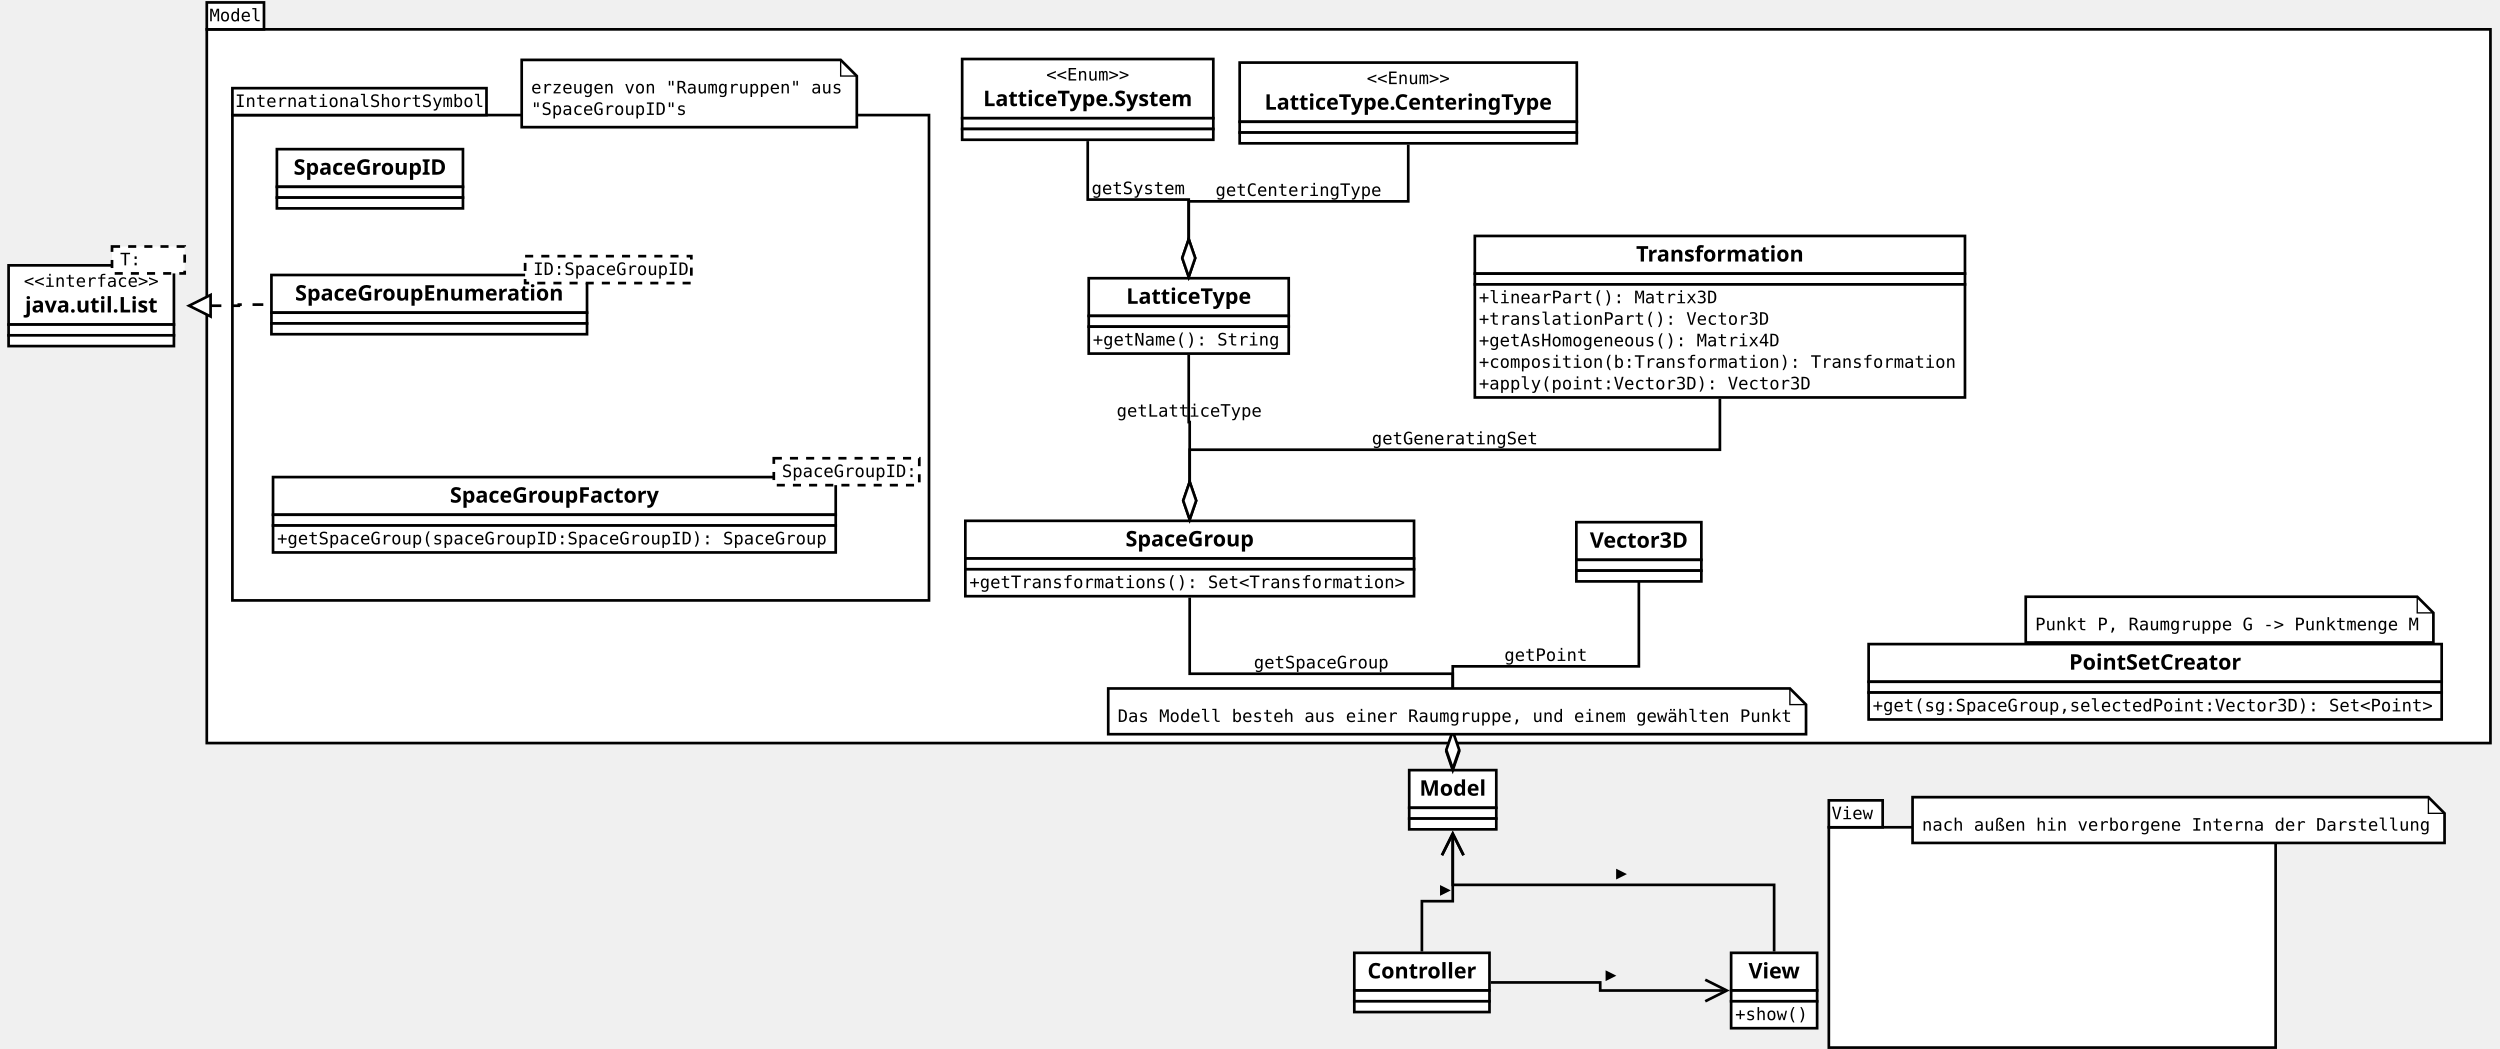
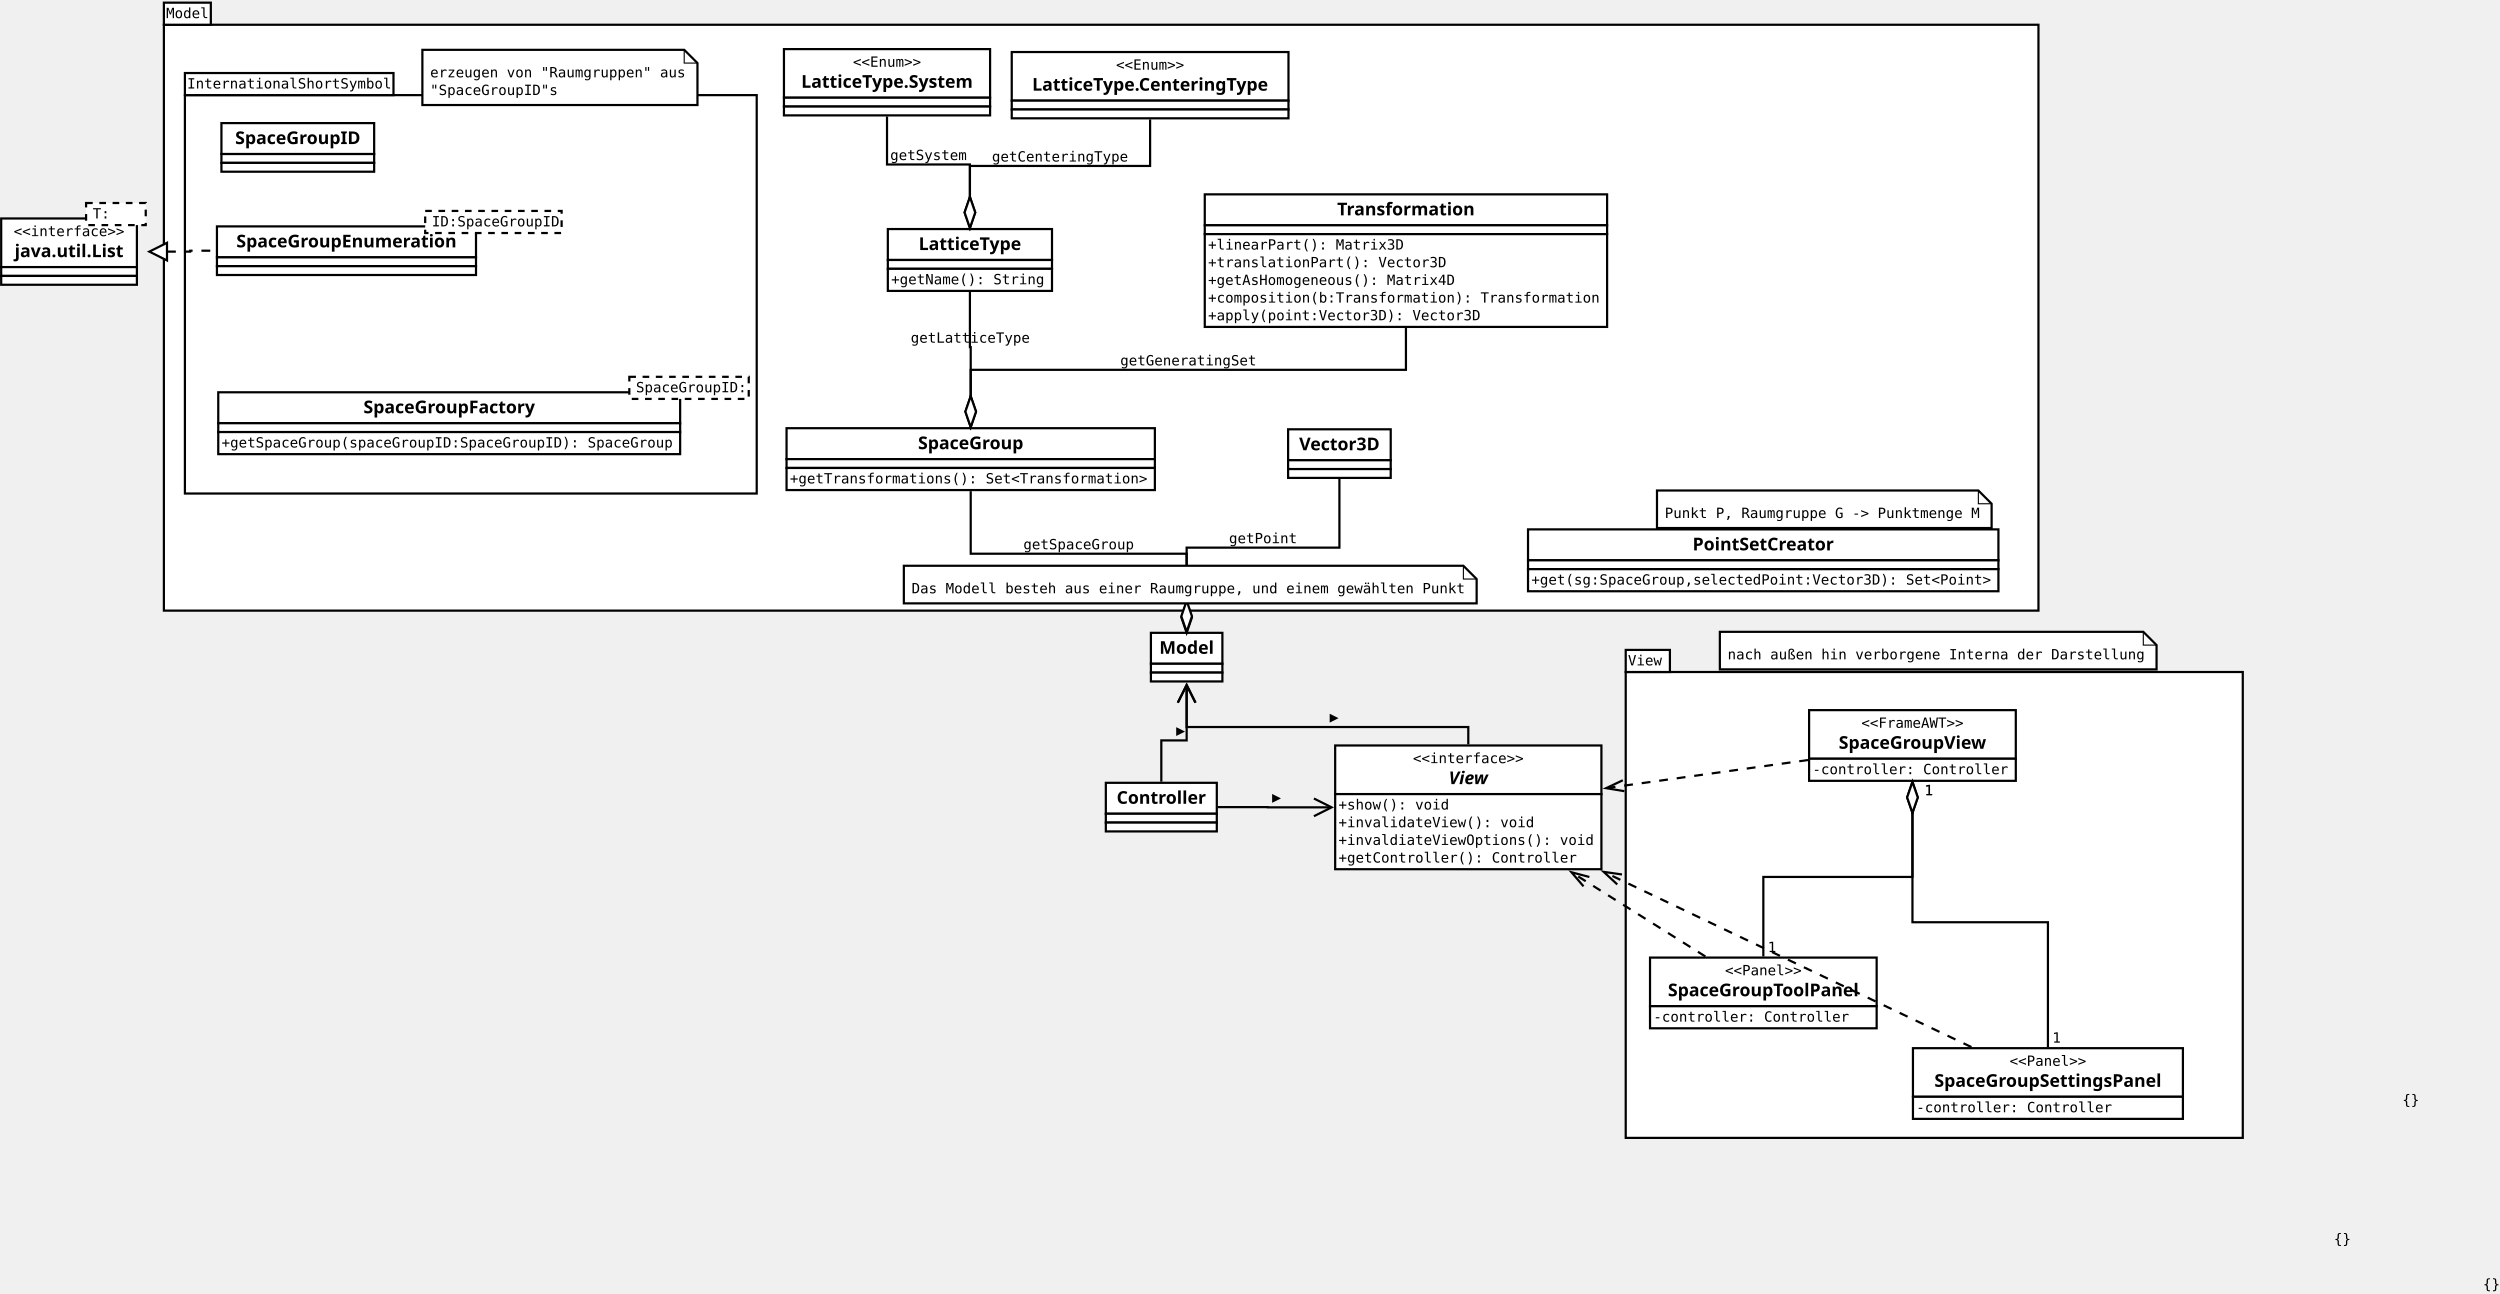
- <svg xmlns="http://www.w3.org/2000/svg" width="93cm" height="39cm" viewBox="-661 -208 1847 779">
+ <svg xmlns="http://www.w3.org/2000/svg" width="114cm" height="59cm" viewBox="-661 -208 2263 1170">
  <g>
    <rect style="fill: #ffffff" x="-512.654" y="-186.193" width="1696.86" height="530.329" />
    <rect style="fill: none; fill-opacity:0; stroke-width: 2; stroke: #000000" x="-512.654" y="-186.193" width="1696.86" height="530.329" />
    <rect style="fill: #ffffff" x="-512.654" y="-206.193" width="42.5" height="20" />
    <rect style="fill: none; fill-opacity:0; stroke-width: 2; stroke: #000000" x="-512.654" y="-206.193" width="42.5" height="20" />
    <text font-size="12.8" style="fill: #000000;text-anchor:start;font-family:monospace;font-style:normal;font-weight:normal" x="-510.654" y="-192.193">Model</text>
  </g>
  <g>
    <rect style="fill: #ffffff" x="-493.622" y="-122.489" width="517.602" height="360.624" />
    <rect style="fill: none; fill-opacity:0; stroke-width: 2; stroke: #000000" x="-493.622" y="-122.489" width="517.602" height="360.624" />
    <rect style="fill: #ffffff" x="-493.622" y="-142.489" width="188.8" height="20" />
    <rect style="fill: none; fill-opacity:0; stroke-width: 2; stroke: #000000" x="-493.622" y="-142.489" width="188.8" height="20" />
    <text font-size="12.8" style="fill: #000000;text-anchor:start;font-family:monospace;font-style:normal;font-weight:normal" x="-491.622" y="-128.489">InternationalShortSymbol</text>
  </g>
  <g>
-     <rect style="fill: #ffffff" x="692.602" y="406.706" width="331.991" height="163.703" />
-     <rect style="fill: none; fill-opacity:0; stroke-width: 2; stroke: #000000" x="692.602" y="406.706" width="331.991" height="163.703" />
-     <rect style="fill: #ffffff" x="692.602" y="386.706" width="40" height="20" />
-     <rect style="fill: none; fill-opacity:0; stroke-width: 2; stroke: #000000" x="692.602" y="386.706" width="40" height="20" />
-     <text font-size="12.8" style="fill: #000000;text-anchor:start;font-family:monospace;font-style:normal;font-weight:normal" x="694.602" y="400.706">View</text>
+     <rect style="fill: #ffffff" x="810.602" y="399.706" width="558.56" height="421.704" />
+     <rect style="fill: none; fill-opacity:0; stroke-width: 2; stroke: #000000" x="810.602" y="399.706" width="558.56" height="421.704" />
+     <rect style="fill: #ffffff" x="810.602" y="379.706" width="40" height="20" />
+     <rect style="fill: none; fill-opacity:0; stroke-width: 2; stroke: #000000" x="810.602" y="379.706" width="40" height="20" />
+     <text font-size="12.8" style="fill: #000000;text-anchor:start;font-family:monospace;font-style:normal;font-weight:normal" x="812.602" y="393.706">View</text>
  </g>
  <g>
    <rect style="fill: #ffffff" x="50.986" y="179" width="333.4" height="28" />
    <rect style="fill: none; fill-opacity:0; stroke-width: 2; stroke: #000000" x="50.986" y="179" width="333.4" height="28" />
    <text font-size="16" style="fill: #000000;text-anchor:middle;font-family:sans-serif;font-style:normal;font-weight:700" x="217.686" y="198">SpaceGroup</text>
    <rect style="fill: #ffffff" x="50.986" y="207" width="333.4" height="8" />
    <rect style="fill: none; fill-opacity:0; stroke-width: 2; stroke: #000000" x="50.986" y="207" width="333.4" height="8" />
    <rect style="fill: #ffffff" x="50.986" y="215" width="333.4" height="20" />
    <rect style="fill: none; fill-opacity:0; stroke-width: 2; stroke: #000000" x="50.986" y="215" width="333.4" height="20" />
    <text font-size="12.8" style="fill: #000000;text-anchor:start;font-family:monospace;font-style:normal;font-weight:normal" x="53.986" y="229">+getTransformations(): Set&lt;Transformation&gt;</text>
  </g>
  <g>
    <rect style="fill: #ffffff" x="505" y="180" width="92.875" height="28" />
    <rect style="fill: none; fill-opacity:0; stroke-width: 2; stroke: #000000" x="505" y="180" width="92.875" height="28" />
    <text font-size="16" style="fill: #000000;text-anchor:middle;font-family:sans-serif;font-style:normal;font-weight:700" x="551.438" y="199">Vector3D</text>
    <rect style="fill: #ffffff" x="505" y="208" width="92.875" height="8" />
    <rect style="fill: none; fill-opacity:0; stroke-width: 2; stroke: #000000" x="505" y="208" width="92.875" height="8" />
    <rect style="fill: #ffffff" x="505" y="216" width="92.875" height="8" />
    <rect style="fill: none; fill-opacity:0; stroke-width: 2; stroke: #000000" x="505" y="216" width="92.875" height="8" />
  </g>
  <g>
-     <rect style="fill: #ffffff" x="620" y="500" width="63.9" height="28" />
-     <rect style="fill: none; fill-opacity:0; stroke-width: 2; stroke: #000000" x="620" y="500" width="63.9" height="28" />
-     <text font-size="16" style="fill: #000000;text-anchor:middle;font-family:sans-serif;font-style:normal;font-weight:700" x="651.95" y="519">View</text>
-     <rect style="fill: #ffffff" x="620" y="528" width="63.9" height="8" />
-     <rect style="fill: none; fill-opacity:0; stroke-width: 2; stroke: #000000" x="620" y="528" width="63.9" height="8" />
-     <rect style="fill: #ffffff" x="620" y="536" width="63.9" height="20" />
-     <rect style="fill: none; fill-opacity:0; stroke-width: 2; stroke: #000000" x="620" y="536" width="63.9" height="20" />
-     <text font-size="12.8" style="fill: #000000;text-anchor:start;font-family:monospace;font-style:normal;font-weight:normal" x="623" y="550">+show()</text>
-   </g>
-   <g>
    <rect style="fill: #ffffff" x="340" y="500" width="100.45" height="28" />
    <rect style="fill: none; fill-opacity:0; stroke-width: 2; stroke: #000000" x="340" y="500" width="100.45" height="28" />
    <text font-size="16" style="fill: #000000;text-anchor:middle;font-family:sans-serif;font-style:normal;font-weight:700" x="390.225" y="519">Controller</text>
    <rect style="fill: #ffffff" x="340" y="528" width="100.45" height="8" />
    <rect style="fill: none; fill-opacity:0; stroke-width: 2; stroke: #000000" x="340" y="528" width="100.45" height="8" />
    <rect style="fill: #ffffff" x="340" y="536" width="100.45" height="8" />
    <rect style="fill: none; fill-opacity:0; stroke-width: 2; stroke: #000000" x="340" y="536" width="100.45" height="8" />
  </g>
  <g>
    <rect style="fill: #ffffff" x="380.804" y="364.242" width="64.7" height="28" />
    <rect style="fill: none; fill-opacity:0; stroke-width: 2; stroke: #000000" x="380.804" y="364.242" width="64.7" height="28" />
    <text font-size="16" style="fill: #000000;text-anchor:middle;font-family:sans-serif;font-style:normal;font-weight:700" x="413.154" y="383.242">Model</text>
    <rect style="fill: #ffffff" x="380.804" y="392.242" width="64.7" height="8" />
    <rect style="fill: none; fill-opacity:0; stroke-width: 2; stroke: #000000" x="380.804" y="392.242" width="64.7" height="8" />
    <rect style="fill: #ffffff" x="380.804" y="400.242" width="64.7" height="8" />
    <rect style="fill: none; fill-opacity:0; stroke-width: 2; stroke: #000000" x="380.804" y="400.242" width="64.7" height="8" />
  </g>
  <g>
    <polyline style="fill: none; fill-opacity:0; stroke-width: 2; stroke: #000000" points="413.154,339.07 413.154,287.121 551.438,287.121 551.438,224 " />
    <polygon style="fill: #ffffff" points="413.154,364.242 408.354,350.242 413.154,336.242 417.954,350.242 " />
    <polygon style="fill: none; fill-opacity:0; stroke-width: 2; stroke: #000000" points="413.154,364.242 408.354,350.242 413.154,336.242 417.954,350.242 " />
    <text font-size="12.8" style="fill: #000000;text-anchor:middle;font-family:monospace;font-style:normal;font-weight:normal" x="482.296" y="283.121">getPoint</text>
    <text font-size="12.8" style="fill: #000000;text-anchor:start;font-family:monospace;font-style:normal;font-weight:normal" x="424.154" y="360.242" />
    <text font-size="12.8" style="fill: #000000;text-anchor:start;font-family:monospace;font-style:normal;font-weight:normal" x="555.438" y="236" />
  </g>
  <g>
-     <polyline style="fill: none; fill-opacity:0; stroke-width: 2; stroke: #000000" points="651.95,499.003 651.95,449.5 413.154,449.5 413.154,413.71 " />
+     <polyline style="fill: none; fill-opacity:0; stroke-width: 2; stroke: #000000" points="668.1,465.228 668.1,449.5 413.154,449.5 413.154,413.71 " />
    <polyline style="fill: none; fill-opacity:0; stroke-width: 2; stroke: #000000" points="421.154,427.474 413.154,411.474 405.154,427.474 " />
-     <text font-size="12.8" style="fill: #000000;text-anchor:middle;font-family:monospace;font-style:normal;font-weight:normal" x="532.552" y="445.5" />
-     <polygon style="fill: #000000" points="534.552,445.5 534.552,437.5 542.552,441.5 " />
-     <text font-size="12.8" style="fill: #000000;text-anchor:start;font-family:monospace;font-style:normal;font-weight:normal" x="655.95" y="495.003" />
+     <text font-size="12.8" style="fill: #000000;text-anchor:middle;font-family:monospace;font-style:normal;font-weight:normal" x="540.627" y="445.5" />
+     <polygon style="fill: #000000" points="542.627,445.5 542.627,437.5 550.627,441.5 " />
+     <text font-size="12.8" style="fill: #000000;text-anchor:start;font-family:monospace;font-style:normal;font-weight:normal" x="672.1" y="461.228" />
    <text font-size="12.8" style="fill: #000000;text-anchor:start;font-family:monospace;font-style:normal;font-weight:normal" x="424.154" y="421.238" />
  </g>
  <g>
-     <polyline style="fill: none; fill-opacity:0; stroke-width: 2; stroke: #000000" points="441.456,522 522.724,522 522.724,528 614.52,528 " />
-     <polyline style="fill: none; fill-opacity:0; stroke-width: 2; stroke: #000000" points="600.756,536 616.756,528 600.756,520 " />
-     <text font-size="12.8" style="fill: #000000;text-anchor:start;font-family:monospace;font-style:normal;font-weight:normal" x="524.724" y="521" />
-     <polygon style="fill: #000000" points="526.724,521 526.724,513 534.724,517 " />
+     <polyline style="fill: none; fill-opacity:0; stroke-width: 2; stroke: #000000" points="441.456,522 486.524,522 486.524,522.21 542.12,522.21 " />
+     <polyline style="fill: none; fill-opacity:0; stroke-width: 2; stroke: #000000" points="528.357,530.21 544.357,522.21 528.357,514.21 " />
+     <text font-size="12.8" style="fill: #000000;text-anchor:start;font-family:monospace;font-style:normal;font-weight:normal" x="488.524" y="518.105" />
+     <polygon style="fill: #000000" points="490.524,518.105 490.524,510.105 498.524,514.105 " />
    <text font-size="12.8" style="fill: #000000;text-anchor:start;font-family:monospace;font-style:normal;font-weight:normal" x="445.456" y="518" />
-     <text font-size="12.8" style="fill: #000000;text-anchor:end;font-family:monospace;font-style:normal;font-weight:normal" x="598.992" y="524" />
+     <text font-size="12.8" style="fill: #000000;text-anchor:end;font-family:monospace;font-style:normal;font-weight:normal" x="526.593" y="518.21" />
  </g>
  <g>
    <polyline style="fill: none; fill-opacity:0; stroke-width: 2; stroke: #000000" points="390.225,498.994 390.225,461.621 413.154,461.621 413.154,413.72 " />
    <polyline style="fill: none; fill-opacity:0; stroke-width: 2; stroke: #000000" points="421.154,427.484 413.154,411.484 405.154,427.484 " />
    <text font-size="12.8" style="fill: #000000;text-anchor:middle;font-family:monospace;font-style:normal;font-weight:normal" x="401.689" y="457.621" />
    <polygon style="fill: #000000" points="403.689,457.621 403.689,449.621 411.689,453.621 " />
    <text font-size="12.8" style="fill: #000000;text-anchor:start;font-family:monospace;font-style:normal;font-weight:normal" x="394.225" y="494.994" />
    <text font-size="12.8" style="fill: #000000;text-anchor:start;font-family:monospace;font-style:normal;font-weight:normal" x="424.154" y="421.248" />
  </g>
  <g>
    <polyline style="fill: none; fill-opacity:0; stroke-width: 2; stroke: #000000" points="413.154,338.065 413.154,292.622 217.686,292.622 217.686,236.007 " />
    <polygon style="fill: #ffffff" points="413.154,363.236 408.354,349.236 413.154,335.236 417.954,349.236 " />
    <polygon style="fill: none; fill-opacity:0; stroke-width: 2; stroke: #000000" points="413.154,363.236 408.354,349.236 413.154,335.236 417.954,349.236 " />
    <text font-size="12.8" style="fill: #000000;text-anchor:middle;font-family:monospace;font-style:normal;font-weight:normal" x="315.42" y="288.622">getSpaceGroup</text>
    <text font-size="12.8" style="fill: #000000;text-anchor:start;font-family:monospace;font-style:normal;font-weight:normal" x="424.154" y="359.236" />
    <text font-size="12.8" style="fill: #000000;text-anchor:start;font-family:monospace;font-style:normal;font-weight:normal" x="221.686" y="248.007" />
  </g>
  <g>
    <polygon style="fill: #ffffff" points="157.158,303.55 663.658,303.55 675.658,315.55 675.658,337.55 157.158,337.55 " />
    <polygon style="fill: none; fill-opacity:0; stroke-width: 2; stroke: #000000" points="157.158,303.55 663.658,303.55 675.658,315.55 675.658,337.55 157.158,337.55 " />
    <polyline style="fill: none; fill-opacity:0; stroke-width: 1; stroke: #000000" points="663.658,303.55 663.658,315.55 675.658,315.55 " />
    <text font-size="12.8" style="fill: #000000;text-anchor:start;font-family:monospace;font-style:normal;font-weight:normal" x="164.158" y="328.45">
      <tspan x="164.158" y="328.45">Das Modell besteh aus einer Raumgruppe, und einem gewählten Punkt</tspan>
    </text>
  </g>
  <g>
-     <polygon style="fill: #ffffff" points="754.812,384.342 1138.11,384.342 1150.11,396.342 1150.11,418.342 754.812,418.342 " />
-     <polygon style="fill: none; fill-opacity:0; stroke-width: 2; stroke: #000000" points="754.812,384.342 1138.11,384.342 1150.11,396.342 1150.11,418.342 754.812,418.342 " />
-     <polyline style="fill: none; fill-opacity:0; stroke-width: 1; stroke: #000000" points="1138.11,384.342 1138.11,396.342 1150.11,396.342 " />
-     <text font-size="12.8" style="fill: #000000;text-anchor:start;font-family:monospace;font-style:normal;font-weight:normal" x="761.812" y="409.242">
-       <tspan x="761.812" y="409.242">nach außen hin verborgene Interna der Darstellung</tspan>
+     <polygon style="fill: #ffffff" points="895.812,363.342 1279.11,363.342 1291.11,375.342 1291.11,397.342 895.812,397.342 " />
+     <polygon style="fill: none; fill-opacity:0; stroke-width: 2; stroke: #000000" points="895.812,363.342 1279.11,363.342 1291.11,375.342 1291.11,397.342 895.812,397.342 " />
+     <polyline style="fill: none; fill-opacity:0; stroke-width: 1; stroke: #000000" points="1279.11,363.342 1279.11,375.342 1291.11,375.342 " />
+     <text font-size="12.8" style="fill: #000000;text-anchor:start;font-family:monospace;font-style:normal;font-weight:normal" x="902.812" y="388.242">
+       <tspan x="902.812" y="388.242">nach außen hin verborgene Interna der Darstellung</tspan>
    </text>
  </g>
  <g>
    <rect style="fill: #ffffff" x="142.669" y="-1.267" width="148.6" height="28" />
    <rect style="fill: none; fill-opacity:0; stroke-width: 2; stroke: #000000" x="142.669" y="-1.267" width="148.6" height="28" />
    <text font-size="16" style="fill: #000000;text-anchor:middle;font-family:sans-serif;font-style:normal;font-weight:700" x="216.969" y="17.733">LatticeType</text>
    <rect style="fill: #ffffff" x="142.669" y="26.733" width="148.6" height="8" />
    <rect style="fill: none; fill-opacity:0; stroke-width: 2; stroke: #000000" x="142.669" y="26.733" width="148.6" height="8" />
    <rect style="fill: #ffffff" x="142.669" y="34.733" width="148.6" height="20" />
    <rect style="fill: none; fill-opacity:0; stroke-width: 2; stroke: #000000" x="142.669" y="34.733" width="148.6" height="20" />
    <text font-size="12.8" style="fill: #000000;text-anchor:start;font-family:monospace;font-style:normal;font-weight:normal" x="145.669" y="48.733">+getName(): String</text>
  </g>
  <g>
    <polyline style="fill: none; fill-opacity:0; stroke-width: 2; stroke: #000000" points="217.686,152.871 217.686,105.624 216.969,105.624 216.969,55.72 " />
    <polygon style="fill: #ffffff" points="217.686,178.042 212.886,164.042 217.686,150.042 222.486,164.042 " />
    <polygon style="fill: none; fill-opacity:0; stroke-width: 2; stroke: #000000" points="217.686,178.042 212.886,164.042 217.686,150.042 222.486,164.042 " />
    <text font-size="12.8" style="fill: #000000;text-anchor:middle;font-family:monospace;font-style:normal;font-weight:normal" x="217.327" y="101.624">getLatticeType</text>
    <text font-size="12.8" style="fill: #000000;text-anchor:start;font-family:monospace;font-style:normal;font-weight:normal" x="228.686" y="174.042" />
    <text font-size="12.8" style="fill: #000000;text-anchor:start;font-family:monospace;font-style:normal;font-weight:normal" x="220.969" y="67.72" />
  </g>
  <g>
    <rect style="fill: #ffffff" x="254.828" y="-161.502" width="250.503" height="44" />
    <rect style="fill: none; fill-opacity:0; stroke-width: 2; stroke: #000000" x="254.828" y="-161.502" width="250.503" height="44" />
    <text font-size="12.8" style="fill: #000000;text-anchor:middle;font-family:monospace;font-style:normal;font-weight:normal" x="380.08" y="-145.502">&lt;&lt;Enum&gt;&gt;</text>
    <text font-size="16" style="fill: #000000;text-anchor:middle;font-family:sans-serif;font-style:normal;font-weight:700" x="380.08" y="-126.502">LatticeType.CenteringType</text>
    <rect style="fill: #ffffff" x="254.828" y="-117.502" width="250.503" height="8" />
    <rect style="fill: none; fill-opacity:0; stroke-width: 2; stroke: #000000" x="254.828" y="-117.502" width="250.503" height="8" />
    <rect style="fill: #ffffff" x="254.828" y="-109.502" width="250.503" height="8" />
    <rect style="fill: none; fill-opacity:0; stroke-width: 2; stroke: #000000" x="254.828" y="-109.502" width="250.503" height="8" />
  </g>
  <g>
    <rect style="fill: #ffffff" x="48.628" y="-164.152" width="186.602" height="44" />
    <rect style="fill: none; fill-opacity:0; stroke-width: 2; stroke: #000000" x="48.628" y="-164.152" width="186.602" height="44" />
    <text font-size="12.8" style="fill: #000000;text-anchor:middle;font-family:monospace;font-style:normal;font-weight:normal" x="141.929" y="-148.152">&lt;&lt;Enum&gt;&gt;</text>
    <text font-size="16" style="fill: #000000;text-anchor:middle;font-family:sans-serif;font-style:normal;font-weight:700" x="141.929" y="-129.152">LatticeType.System</text>
    <rect style="fill: #ffffff" x="48.628" y="-120.152" width="186.602" height="8" />
    <rect style="fill: none; fill-opacity:0; stroke-width: 2; stroke: #000000" x="48.628" y="-120.152" width="186.602" height="8" />
    <rect style="fill: #ffffff" x="48.628" y="-112.152" width="186.602" height="8" />
    <rect style="fill: none; fill-opacity:0; stroke-width: 2; stroke: #000000" x="48.628" y="-112.152" width="186.602" height="8" />
  </g>
  <g>
    <polyline style="fill: none; fill-opacity:0; stroke-width: 2; stroke: #000000" points="216.969,-27.446 216.969,-59.709 141.929,-59.709 141.929,-103.145 " />
    <polygon style="fill: #ffffff" points="216.969,-2.274 212.169,-16.274 216.969,-30.274 221.769,-16.274 " />
    <polygon style="fill: none; fill-opacity:0; stroke-width: 2; stroke: #000000" points="216.969,-2.274 212.169,-16.274 216.969,-30.274 221.769,-16.274 " />
    <text font-size="12.8" style="fill: #000000;text-anchor:middle;font-family:monospace;font-style:normal;font-weight:normal" x="179.449" y="-63.709">getSystem</text>
    <text font-size="12.8" style="fill: #000000;text-anchor:start;font-family:monospace;font-style:normal;font-weight:normal" x="227.969" y="-6.274" />
    <text font-size="12.8" style="fill: #000000;text-anchor:start;font-family:monospace;font-style:normal;font-weight:normal" x="145.929" y="-91.145" />
  </g>
  <g>
    <polyline style="fill: none; fill-opacity:0; stroke-width: 2; stroke: #000000" points="216.969,-27.446 216.969,-58.385 380.08,-58.385 380.08,-100.495 " />
    <polygon style="fill: #ffffff" points="216.969,-2.274 212.169,-16.274 216.969,-30.274 221.769,-16.274 " />
    <polygon style="fill: none; fill-opacity:0; stroke-width: 2; stroke: #000000" points="216.969,-2.274 212.169,-16.274 216.969,-30.274 221.769,-16.274 " />
    <text font-size="12.8" style="fill: #000000;text-anchor:middle;font-family:monospace;font-style:normal;font-weight:normal" x="298.524" y="-62.385">getCenteringType</text>
    <text font-size="12.8" style="fill: #000000;text-anchor:start;font-family:monospace;font-style:normal;font-weight:normal" x="227.969" y="-6.274" />
    <text font-size="12.8" style="fill: #000000;text-anchor:start;font-family:monospace;font-style:normal;font-weight:normal" x="384.08" y="-88.495" />
  </g>
  <g>
    <rect style="fill: #ffffff" x="429.556" y="-32.67" width="364.2" height="28" />
    <rect style="fill: none; fill-opacity:0; stroke-width: 2; stroke: #000000" x="429.556" y="-32.67" width="364.2" height="28" />
    <text font-size="16" style="fill: #000000;text-anchor:middle;font-family:sans-serif;font-style:normal;font-weight:700" x="611.656" y="-13.67">Transformation</text>
    <rect style="fill: #ffffff" x="429.556" y="-4.67" width="364.2" height="8" />
    <rect style="fill: none; fill-opacity:0; stroke-width: 2; stroke: #000000" x="429.556" y="-4.67" width="364.2" height="8" />
    <rect style="fill: #ffffff" x="429.556" y="3.33" width="364.2" height="84" />
    <rect style="fill: none; fill-opacity:0; stroke-width: 2; stroke: #000000" x="429.556" y="3.33" width="364.2" height="84" />
    <text font-size="12.8" style="fill: #000000;text-anchor:start;font-family:monospace;font-style:normal;font-weight:normal" x="432.556" y="17.33">+linearPart(): Matrix3D</text>
    <text font-size="12.8" style="fill: #000000;text-anchor:start;font-family:monospace;font-style:normal;font-weight:normal" x="432.556" y="33.33">+translationPart(): Vector3D</text>
    <text font-size="12.8" style="fill: #000000;text-anchor:start;font-family:monospace;font-style:normal;font-weight:normal" x="432.556" y="49.33">+getAsHomogeneous(): Matrix4D</text>
    <text font-size="12.8" style="fill: #000000;text-anchor:start;font-family:monospace;font-style:normal;font-weight:normal" x="432.556" y="65.33">+composition(b:Transformation): Transformation</text>
    <text font-size="12.8" style="fill: #000000;text-anchor:start;font-family:monospace;font-style:normal;font-weight:normal" x="432.556" y="81.33">+apply(point:Vector3D): Vector3D</text>
  </g>
  <g>
    <polyline style="fill: none; fill-opacity:0; stroke-width: 2; stroke: #000000" points="217.686,152.821 217.686,126.165 611.656,126.165 611.656,88.337 " />
    <polygon style="fill: #ffffff" points="217.686,177.993 212.886,163.993 217.686,149.993 222.486,163.993 " />
    <polygon style="fill: none; fill-opacity:0; stroke-width: 2; stroke: #000000" points="217.686,177.993 212.886,163.993 217.686,149.993 222.486,163.993 " />
    <text font-size="12.8" style="fill: #000000;text-anchor:middle;font-family:monospace;font-style:normal;font-weight:normal" x="414.671" y="122.165">getGeneratingSet</text>
    <text font-size="12.8" style="fill: #000000;text-anchor:start;font-family:monospace;font-style:normal;font-weight:normal" x="228.686" y="173.993" />
    <text font-size="12.8" style="fill: #000000;text-anchor:start;font-family:monospace;font-style:normal;font-weight:normal" x="615.656" y="100.337" />
  </g>
  <g>
    <rect style="fill: #ffffff" x="-463.434" y="146.495" width="418.1" height="28" />
    <rect style="fill: none; fill-opacity:0; stroke-width: 2; stroke: #000000" x="-463.434" y="146.495" width="418.1" height="28" />
    <text font-size="16" style="fill: #000000;text-anchor:middle;font-family:sans-serif;font-style:normal;font-weight:700" x="-254.384" y="165.495">SpaceGroupFactory</text>
    <rect style="fill: #ffffff" x="-463.434" y="174.495" width="418.1" height="8" />
    <rect style="fill: none; fill-opacity:0; stroke-width: 2; stroke: #000000" x="-463.434" y="174.495" width="418.1" height="8" />
    <rect style="fill: #ffffff" x="-463.434" y="182.495" width="418.1" height="20" />
    <rect style="fill: none; fill-opacity:0; stroke-width: 2; stroke: #000000" x="-463.434" y="182.495" width="418.1" height="20" />
    <text font-size="12.8" style="fill: #000000;text-anchor:start;font-family:monospace;font-style:normal;font-weight:normal" x="-460.434" y="196.495">+getSpaceGroup(spaceGroupID:SpaceGroupID): SpaceGroup</text>
    <rect style="fill: #ffffff" x="-91.334" y="132.495" width="108.1" height="20" />
    <rect style="fill: none; fill-opacity:0; stroke-width: 2; stroke-dasharray: 6; stroke: #000000" x="-91.334" y="132.495" width="108.1" height="20" />
    <text font-size="12.8" style="fill: #000000;text-anchor:start;font-family:monospace;font-style:normal;font-weight:normal" x="-85.334" y="146.495">SpaceGroupID:</text>
  </g>
  <g>
    <rect style="fill: #ffffff" x="-460.56" y="-97.169" width="138.25" height="28" />
    <rect style="fill: none; fill-opacity:0; stroke-width: 2; stroke: #000000" x="-460.56" y="-97.169" width="138.25" height="28" />
    <text font-size="16" style="fill: #000000;text-anchor:middle;font-family:sans-serif;font-style:normal;font-weight:700" x="-391.435" y="-78.169">SpaceGroupID</text>
    <rect style="fill: #ffffff" x="-460.56" y="-69.169" width="138.25" height="8" />
    <rect style="fill: none; fill-opacity:0; stroke-width: 2; stroke: #000000" x="-460.56" y="-69.169" width="138.25" height="8" />
    <rect style="fill: #ffffff" x="-460.56" y="-61.169" width="138.25" height="8" />
    <rect style="fill: none; fill-opacity:0; stroke-width: 2; stroke: #000000" x="-460.56" y="-61.169" width="138.25" height="8" />
  </g>
  <g>
    <rect style="fill: #ffffff" x="-464.62" y="-3.664" width="234.5" height="28" />
    <rect style="fill: none; fill-opacity:0; stroke-width: 2; stroke: #000000" x="-464.62" y="-3.664" width="234.5" height="28" />
    <text font-size="16" style="fill: #000000;text-anchor:middle;font-family:sans-serif;font-style:normal;font-weight:700" x="-347.37" y="15.336">SpaceGroupEnumeration</text>
    <rect style="fill: #ffffff" x="-464.62" y="24.336" width="234.5" height="8" />
    <rect style="fill: none; fill-opacity:0; stroke-width: 2; stroke: #000000" x="-464.62" y="24.336" width="234.5" height="8" />
    <rect style="fill: #ffffff" x="-464.62" y="32.336" width="234.5" height="8" />
    <rect style="fill: none; fill-opacity:0; stroke-width: 2; stroke: #000000" x="-464.62" y="32.336" width="234.5" height="8" />
    <rect style="fill: #ffffff" x="-276.12" y="-17.664" width="123.5" height="20" />
    <rect style="fill: none; fill-opacity:0; stroke-width: 2; stroke-dasharray: 6; stroke: #000000" x="-276.12" y="-17.664" width="123.5" height="20" />
    <text font-size="12.8" style="fill: #000000;text-anchor:start;font-family:monospace;font-style:normal;font-weight:normal" x="-270.12" y="-3.664">ID:SpaceGroupID</text>
  </g>
  <g>
    <rect style="fill: #ffffff" x="-659.926" y="-10.836" width="122.85" height="44" />
    <rect style="fill: none; fill-opacity:0; stroke-width: 2; stroke: #000000" x="-659.926" y="-10.836" width="122.85" height="44" />
    <text font-size="12.8" style="fill: #000000;text-anchor:middle;font-family:monospace;font-style:normal;font-weight:normal" x="-598.501" y="5.164">&lt;&lt;interface&gt;&gt;</text>
    <text font-size="16" style="fill: #000000;text-anchor:middle;font-family:sans-serif;font-style:normal;font-weight:700" x="-598.501" y="24.164">java.util.List</text>
    <rect style="fill: #ffffff" x="-659.926" y="33.164" width="122.85" height="8" />
    <rect style="fill: none; fill-opacity:0; stroke-width: 2; stroke: #000000" x="-659.926" y="33.164" width="122.85" height="8" />
    <rect style="fill: #ffffff" x="-659.926" y="41.164" width="122.85" height="8" />
    <rect style="fill: none; fill-opacity:0; stroke-width: 2; stroke: #000000" x="-659.926" y="41.164" width="122.85" height="8" />
    <rect style="fill: #ffffff" x="-583.076" y="-24.836" width="54" height="20" />
    <rect style="fill: none; fill-opacity:0; stroke-width: 2; stroke-dasharray: 6; stroke: #000000" x="-583.076" y="-24.836" width="54" height="20" />
    <text font-size="12.8" style="fill: #000000;text-anchor:start;font-family:monospace;font-style:normal;font-weight:normal" x="-577.076" y="-10.836">T:</text>
  </g>
  <g>
    <polyline style="fill: none; fill-opacity:0; stroke-width: 2; stroke-dasharray: 8; stroke: #000000" points="-509.831,19.164 -488.847,19.164 -488.847,18.336 -465.627,18.336 " />
    <polygon style="fill: #ffffff" points="-509.831,11.164 -525.831,19.164 -509.831,27.164 " />
    <polygon style="fill: none; fill-opacity:0; stroke-width: 2; stroke: #000000" points="-509.831,11.164 -525.831,19.164 -509.831,27.164 " />
  </g>
  <g>
    <polygon style="fill: #ffffff" points="-278.662,-163.501 -41.662,-163.501 -29.662,-151.501 -29.662,-113.501 -278.662,-113.501 " />
    <polygon style="fill: none; fill-opacity:0; stroke-width: 2; stroke: #000000" points="-278.662,-163.501 -41.662,-163.501 -29.662,-151.501 -29.662,-113.501 -278.662,-113.501 " />
    <polyline style="fill: none; fill-opacity:0; stroke-width: 1; stroke: #000000" points="-41.662,-163.501 -41.662,-151.501 -29.662,-151.501 " />
    <text font-size="12.8" style="fill: #000000;text-anchor:start;font-family:monospace;font-style:normal;font-weight:normal" x="-271.662" y="-138.601">
      <tspan x="-271.662" y="-138.601">erzeugen von "Raumgruppen" aus</tspan>
      <tspan x="-271.662" y="-122.601">"SpaceGroupID"s</tspan>
    </text>
  </g>
  <g>
    <rect style="fill: #ffffff" x="722.17" y="270.596" width="425.8" height="28" />
    <rect style="fill: none; fill-opacity:0; stroke-width: 2; stroke: #000000" x="722.17" y="270.596" width="425.8" height="28" />
    <text font-size="16" style="fill: #000000;text-anchor:middle;font-family:sans-serif;font-style:normal;font-weight:700" x="935.07" y="289.596">PointSetCreator</text>
    <rect style="fill: #ffffff" x="722.17" y="298.596" width="425.8" height="8" />
    <rect style="fill: none; fill-opacity:0; stroke-width: 2; stroke: #000000" x="722.17" y="298.596" width="425.8" height="8" />
    <rect style="fill: #ffffff" x="722.17" y="306.596" width="425.8" height="20" />
    <rect style="fill: none; fill-opacity:0; stroke-width: 2; stroke: #000000" x="722.17" y="306.596" width="425.8" height="20" />
    <text font-size="12.8" style="fill: #000000;text-anchor:start;font-family:monospace;font-style:normal;font-weight:normal" x="725.17" y="320.596">+get(sg:SpaceGroup,selectedPoint:Vector3D): Set&lt;Point&gt;</text>
  </g>
  <g>
    <polygon style="fill: #ffffff" points="838.906,235.396 1129.81,235.396 1141.81,247.396 1141.81,269.396 838.906,269.396 " />
    <polygon style="fill: none; fill-opacity:0; stroke-width: 2; stroke: #000000" points="838.906,235.396 1129.81,235.396 1141.81,247.396 1141.81,269.396 838.906,269.396 " />
    <polyline style="fill: none; fill-opacity:0; stroke-width: 1; stroke: #000000" points="1129.81,235.396 1129.81,247.396 1141.81,247.396 " />
    <text font-size="12.8" style="fill: #000000;text-anchor:start;font-family:monospace;font-style:normal;font-weight:normal" x="845.906" y="260.296">
      <tspan x="845.906" y="260.296">Punkt P, Raumgruppe G -&gt; Punktmenge M</tspan>
    </text>
  </g>
+   <g>
+     <rect style="fill: #ffffff" x="976.6" y="434.21" width="187.1" height="44" />
+     <rect style="fill: none; fill-opacity:0; stroke-width: 2; stroke: #000000" x="976.6" y="434.21" width="187.1" height="44" />
+     <text font-size="12.8" style="fill: #000000;text-anchor:middle;font-family:monospace;font-style:normal;font-weight:normal" x="1070.15" y="450.21">&lt;&lt;FrameAWT&gt;&gt;</text>
+     <text font-size="16" style="fill: #000000;text-anchor:middle;font-family:sans-serif;font-style:normal;font-weight:700" x="1070.15" y="469.21">SpaceGroupView</text>
+     <rect style="fill: #ffffff" x="976.6" y="478.21" width="187.1" height="20" />
+     <rect style="fill: none; fill-opacity:0; stroke-width: 2; stroke: #000000" x="976.6" y="478.21" width="187.1" height="20" />
+     <text font-size="12.8" style="fill: #000000;text-anchor:start;font-family:monospace;font-style:normal;font-weight:normal" x="979.6" y="492.21">-controller: Controller</text>
+   </g>
+   <g>
+     <rect style="fill: #ffffff" x="1070.6" y="740.21" width="244.37" height="44" />
+     <rect style="fill: none; fill-opacity:0; stroke-width: 2; stroke: #000000" x="1070.6" y="740.21" width="244.37" height="44" />
+     <text font-size="12.8" style="fill: #000000;text-anchor:middle;font-family:monospace;font-style:normal;font-weight:normal" x="1192.79" y="756.21">&lt;&lt;Panel&gt;&gt;</text>
+     <text font-size="16" style="fill: #000000;text-anchor:middle;font-family:sans-serif;font-style:normal;font-weight:700" x="1192.79" y="775.21">SpaceGroupSettingsPanel</text>
+     <rect style="fill: #ffffff" x="1070.6" y="784.21" width="244.37" height="20" />
+     <rect style="fill: none; fill-opacity:0; stroke-width: 2; stroke: #000000" x="1070.6" y="784.21" width="244.37" height="20" />
+     <text font-size="12.8" style="fill: #000000;text-anchor:start;font-family:monospace;font-style:normal;font-weight:normal" x="1073.6" y="798.21">-controller: Controller</text>
+   </g>
+   <g>
+     <rect style="fill: #ffffff" x="832.6" y="658.21" width="205.145" height="44" />
+     <rect style="fill: none; fill-opacity:0; stroke-width: 2; stroke: #000000" x="832.6" y="658.21" width="205.145" height="44" />
+     <text font-size="12.8" style="fill: #000000;text-anchor:middle;font-family:monospace;font-style:normal;font-weight:normal" x="935.173" y="674.21">&lt;&lt;Panel&gt;&gt;</text>
+     <text font-size="16" style="fill: #000000;text-anchor:middle;font-family:sans-serif;font-style:normal;font-weight:700" x="935.173" y="693.21">SpaceGroupToolPanel</text>
+     <rect style="fill: #ffffff" x="832.6" y="702.21" width="205.145" height="20" />
+     <rect style="fill: none; fill-opacity:0; stroke-width: 2; stroke: #000000" x="832.6" y="702.21" width="205.145" height="20" />
+     <text font-size="12.8" style="fill: #000000;text-anchor:start;font-family:monospace;font-style:normal;font-weight:normal" x="835.6" y="716.21">-controller: Controller</text>
+   </g>
+   <g>
+     <polyline style="fill: none; fill-opacity:0; stroke-width: 2; stroke: #000000" points="1070.15,524.39 1070.15,626.21 1192.79,626.21 1192.79,739.202 " />
+     <polygon style="fill: #ffffff" points="1070.15,499.218 1074.95,513.218 1070.15,527.218 1065.35,513.218 " />
+     <polygon style="fill: none; fill-opacity:0; stroke-width: 2; stroke: #000000" points="1070.15,499.218 1074.95,513.218 1070.15,527.218 1065.35,513.218 " />
+     <text font-size="12.8" style="fill: #000000;text-anchor:middle;font-family:monospace;font-style:normal;font-weight:normal" x="1131.47" y="622.21" />
+     <text font-size="12.8" style="fill: #000000;text-anchor:start;font-family:monospace;font-style:normal;font-weight:normal" x="1081.15" y="511.218">1</text>
+     <text font-size="12.8" style="fill: #000000;text-anchor:start;font-family:monospace;font-style:normal;font-weight:normal" x="1196.79" y="735.202">1</text>
+   </g>
+   <g>
+     <polyline style="fill: none; fill-opacity:0; stroke-width: 2; stroke: #000000" points="1070.15,524.39 1070.15,585.21 935.173,585.21 935.173,657.202 " />
+     <polygon style="fill: #ffffff" points="1070.15,499.218 1074.95,513.218 1070.15,527.218 1065.35,513.218 " />
+     <polygon style="fill: none; fill-opacity:0; stroke-width: 2; stroke: #000000" points="1070.15,499.218 1074.95,513.218 1070.15,527.218 1065.35,513.218 " />
+     <text font-size="12.8" style="fill: #000000;text-anchor:middle;font-family:monospace;font-style:normal;font-weight:normal" x="1002.66" y="581.21" />
+     <text font-size="12.8" style="fill: #000000;text-anchor:start;font-family:monospace;font-style:normal;font-weight:normal" x="1081.15" y="511.218">1</text>
+     <text font-size="12.8" style="fill: #000000;text-anchor:start;font-family:monospace;font-style:normal;font-weight:normal" x="939.173" y="653.202">1</text>
+   </g>
+   <g>
+     <rect style="fill: #ffffff" x="547.6" y="466.21" width="241" height="44" />
+     <rect style="fill: none; fill-opacity:0; stroke-width: 2; stroke: #000000" x="547.6" y="466.21" width="241" height="44" />
+     <text font-size="12.8" style="fill: #000000;text-anchor:middle;font-family:monospace;font-style:normal;font-weight:normal" x="668.1" y="482.21">&lt;&lt;interface&gt;&gt;</text>
+     <text font-size="16" style="fill: #000000;text-anchor:middle;font-family:sans-serif;font-style:italic;font-weight:700" x="668.1" y="501.21">View</text>
+     <rect style="fill: #ffffff" x="547.6" y="510.21" width="241" height="68" />
+     <rect style="fill: none; fill-opacity:0; stroke-width: 2; stroke: #000000" x="547.6" y="510.21" width="241" height="68" />
+     <text font-size="12.8" style="fill: #000000;text-anchor:start;font-family:monospace;font-style:normal;font-weight:normal" x="550.6" y="524.21">+show(): void</text>
+     <text font-size="12.8" style="fill: #000000;text-anchor:start;font-family:monospace;font-style:normal;font-weight:normal" x="550.6" y="540.21">+invalidateView(): void</text>
+     <text font-size="12.8" style="fill: #000000;text-anchor:start;font-family:monospace;font-style:normal;font-weight:normal" x="550.6" y="556.21">+invaldiateViewOptions(): void</text>
+     <text font-size="12.8" style="fill: #000000;text-anchor:start;font-family:monospace;font-style:normal;font-weight:normal" x="550.6" y="572.21">+getController(): Controller</text>
+   </g>
+   <g>
+     <line style="fill: none; fill-opacity:0; stroke-width: 2; stroke-dasharray: 8; stroke: #000000" x1="975.594" y1="479.38" x2="796.161" y2="504.373" />
+     <polyline style="fill: none; fill-opacity:0; stroke-width: 2; stroke: #000000" points="807.998,497.676 792.84,504.835 809.377,507.58 " />
+     <text font-size="12.8" style="fill: #000000;text-anchor:start;font-family:monospace;font-style:normal;font-weight:normal" x="1513.56" y="791.338">{}</text>
+   </g>
+   <g>
+     <line style="fill: none; fill-opacity:0; stroke-width: 2; stroke-dasharray: 8; stroke: #000000" x1="1123.53" y1="739.213" x2="793.668" y2="582.04" />
+     <polyline style="fill: none; fill-opacity:0; stroke-width: 2; stroke: #000000" points="807.236,582.966 790.641,580.598 802.935,591.994 " />
+     <text font-size="12.8" style="fill: #000000;text-anchor:start;font-family:monospace;font-style:normal;font-weight:normal" x="1586.57" y="958.184">{}</text>
+   </g>
+   <g>
+     <line style="fill: none; fill-opacity:0; stroke-width: 2; stroke-dasharray: 8; stroke: #000000" x1="882.717" y1="657.213" x2="764.343" y2="582.751" />
+     <polyline style="fill: none; fill-opacity:0; stroke-width: 2; stroke: #000000" points="777.711,585.253 761.505,580.966 772.386,593.717 " />
+     <text font-size="12.8" style="fill: #000000;text-anchor:start;font-family:monospace;font-style:normal;font-weight:normal" x="1451.65" y="917.206">{}</text>
+   </g>
</svg>
